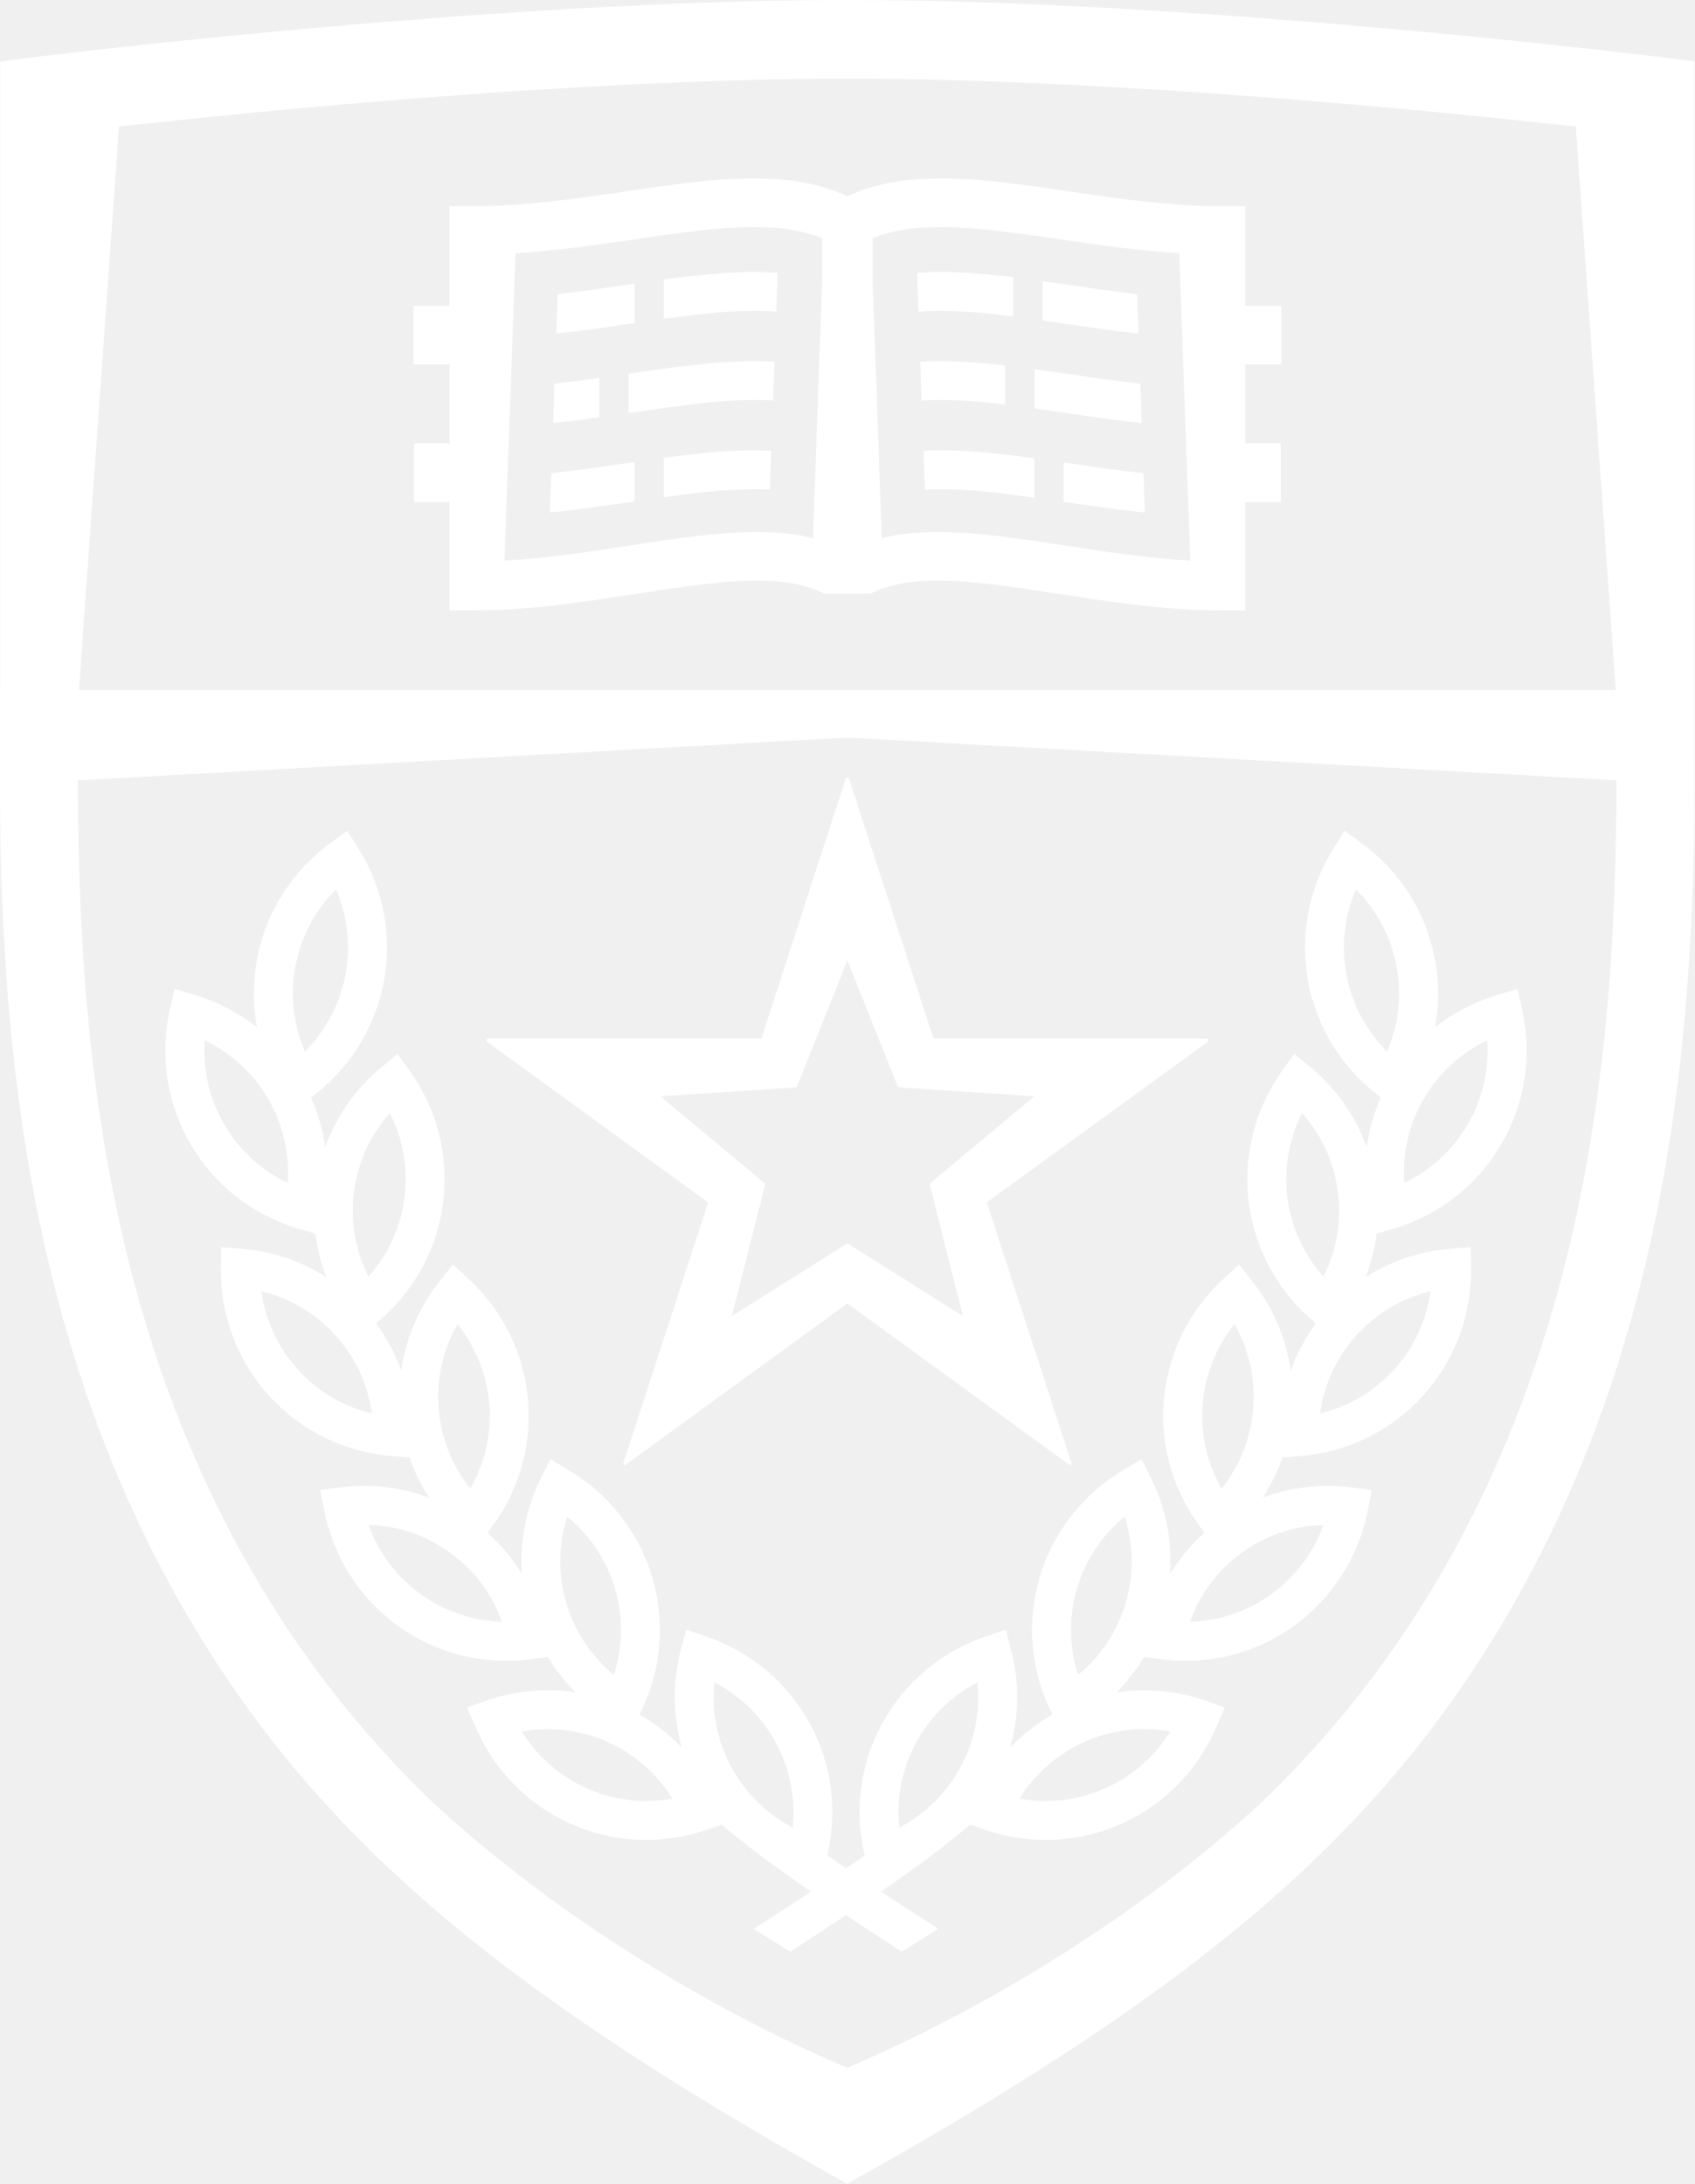
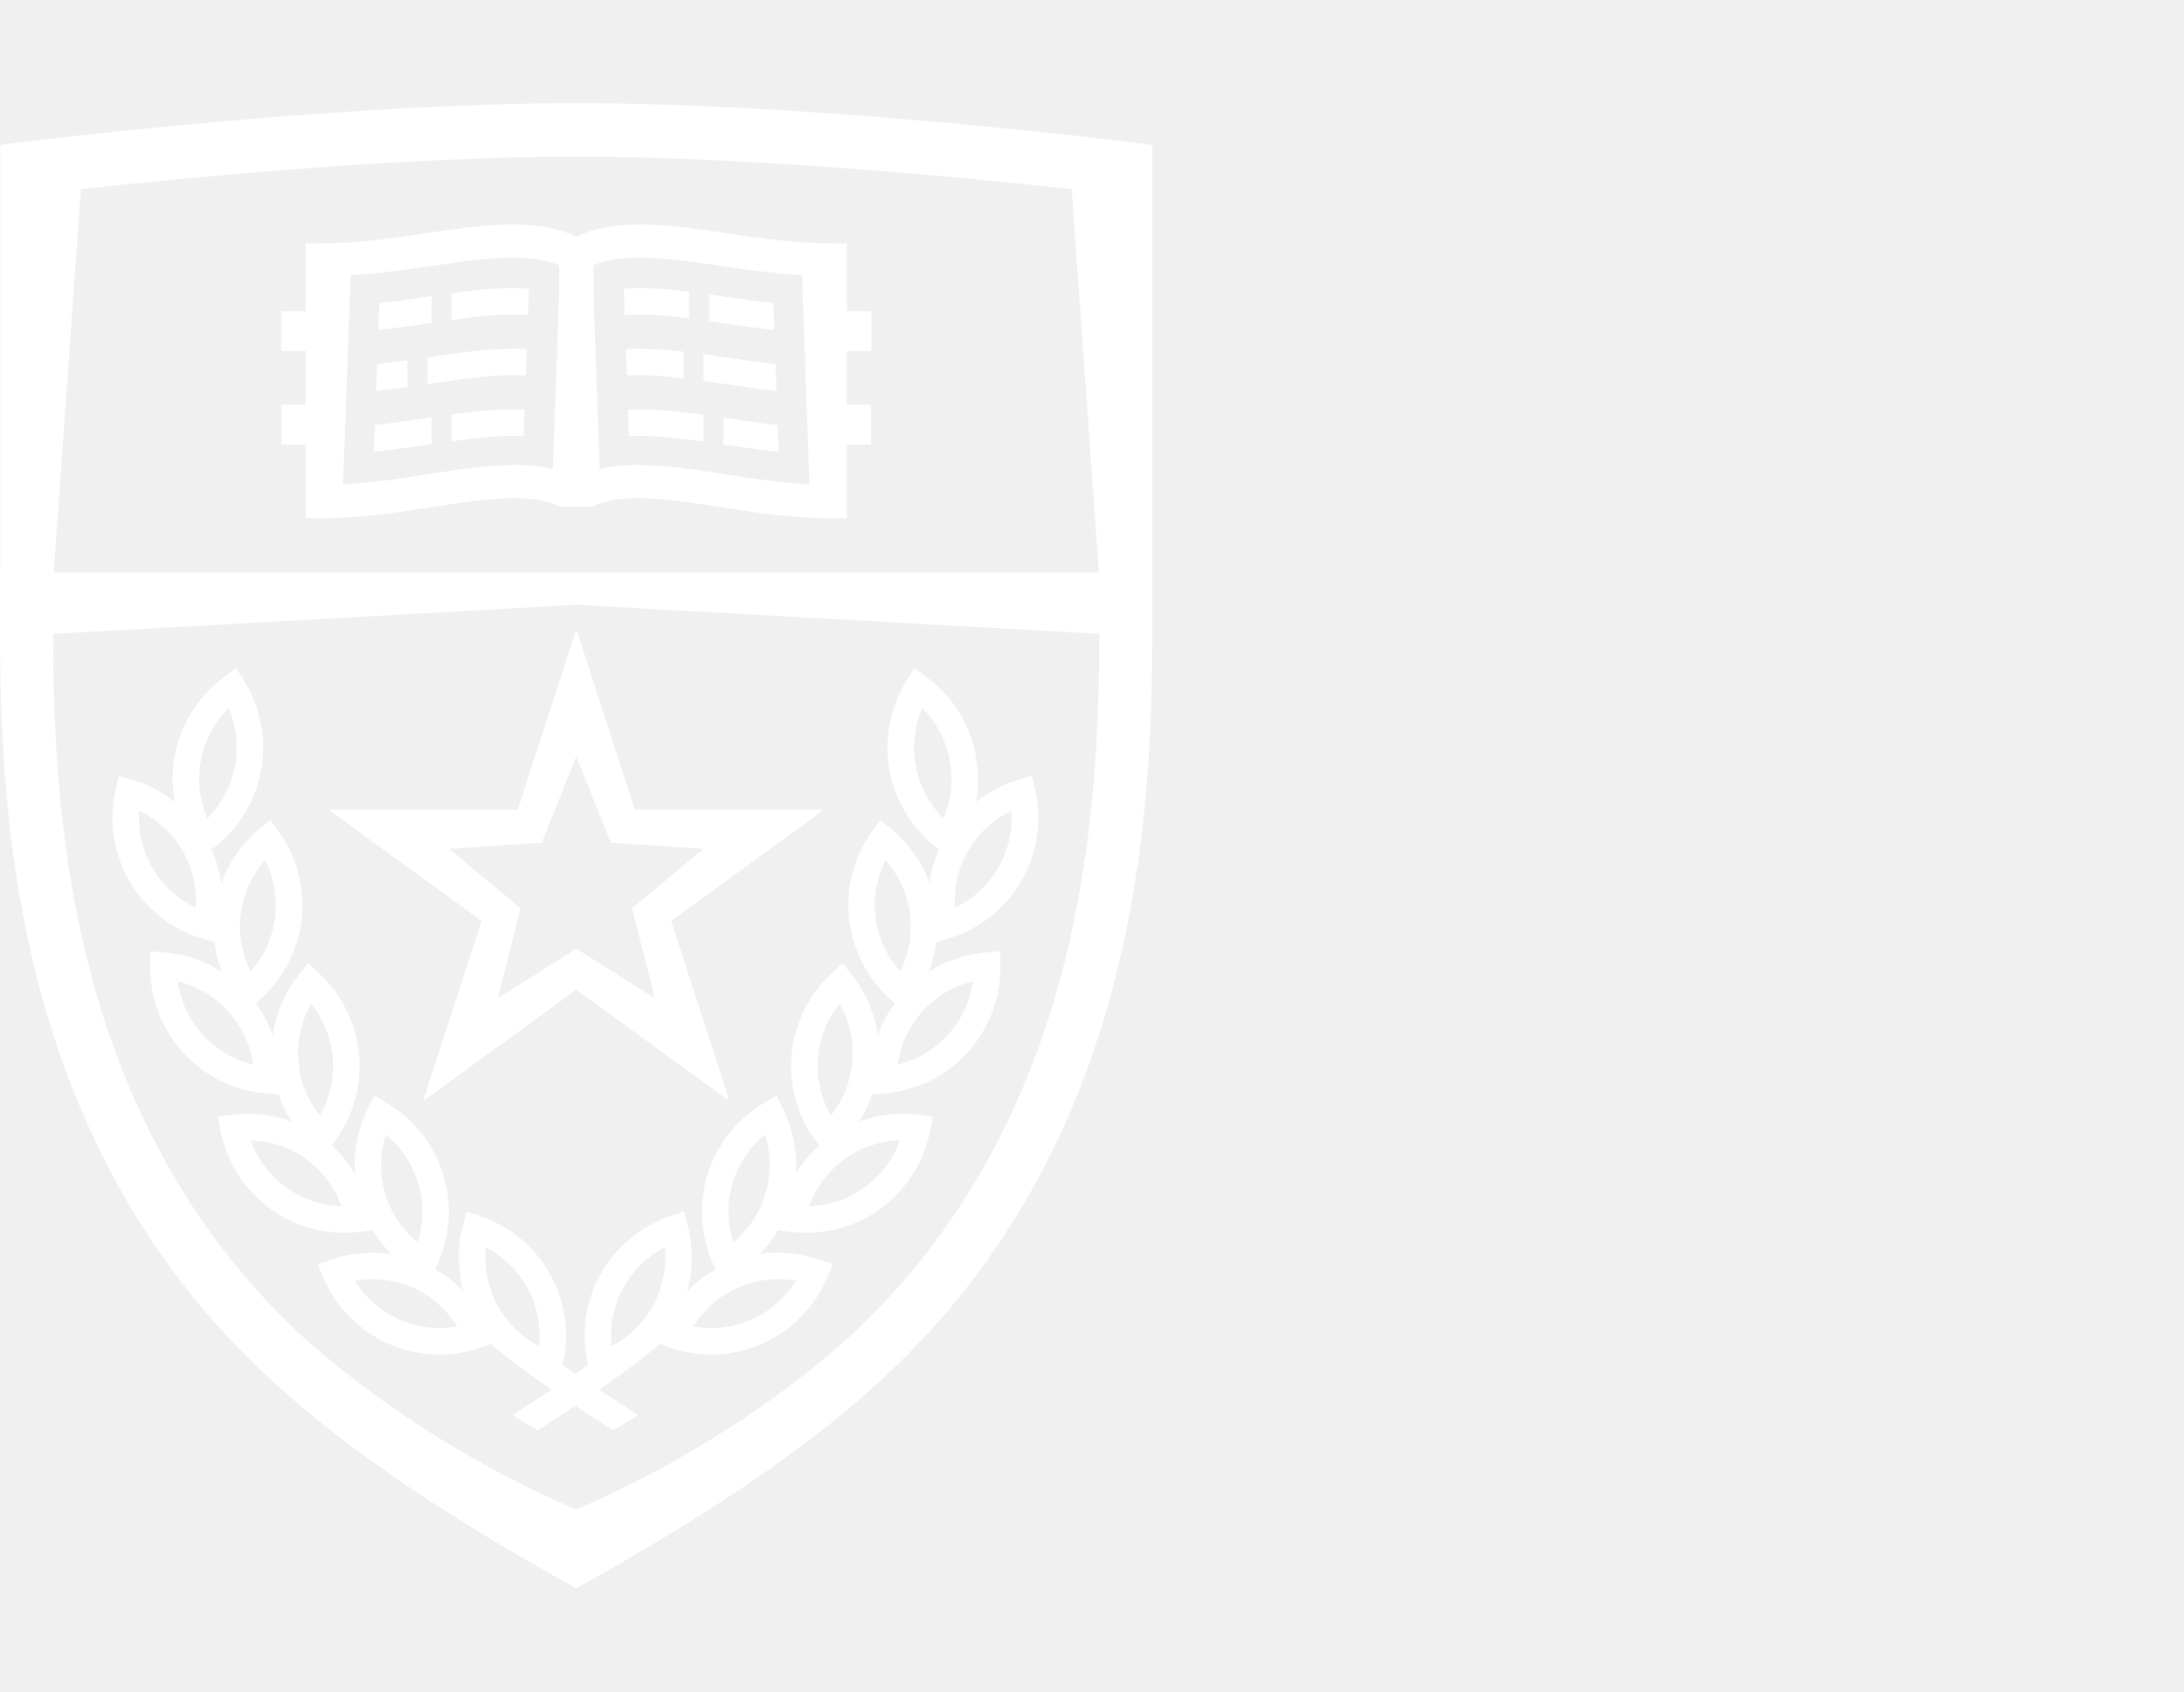
- <svg xmlns="http://www.w3.org/2000/svg" version="1.1" id="svg29" xml:space="preserve" width="55.854" height="72" viewBox="0 0 55.854 72">
+ <svg xmlns="http://www.w3.org/2000/svg" version="1.1" id="svg29" xml:space="preserve" width="105.854" height="82" viewBox="0 0 105.854 82">
  <defs id="defs33" />
-   <g id="g37" transform="matrix(1.333333,0,0,-1.333333,-72,312)">
+   <g id="g37" transform="matrix(1.333333,0,0,-1.333333,-72,317)">
    <g id="g39" transform="scale(0.1)">
      <path d="m 749.258,2159.63 h 0.461 v 0.16 h -0.461 v -0.16 0" style="fill:#ffffff;fill-opacity:1;fill-rule:nonzero;stroke:none" id="path41" />
      <path d="m 856.758,2249.9 v 14.46 h -8.906 v 24.67 h -6.036 c -12.746,0 -25.421,1.87 -37.695,3.67 -11.191,1.64 -21.777,3.2 -31.543,3.2 -9.187,0 -16.777,-1.45 -23.086,-4.42 -6.308,2.97 -13.906,4.42 -23.086,4.42 -9.765,0 -20.351,-1.56 -31.551,-3.2 -12.265,-1.8 -24.953,-3.67 -37.707,-3.67 h -6.015 v -24.67 h -8.914 v -14.46 h 8.914 v -19.57 h -8.809 v -14.45 h 8.809 v -26.8 h 6.015 c 13.633,0 26.993,2.07 39.922,4.06 10.918,1.68 21.231,3.29 30.039,3.29 7.11,0 12.442,-1.04 16.575,-3.19 v -0.01 h 11.609 v 0.01 c 4.133,2.15 9.473,3.19 16.562,3.19 8.829,0 19.141,-1.61 30.059,-3.29 12.922,-1.99 26.301,-4.06 39.902,-4.06 h 6.036 v 26.8 h 8.808 v 14.45 h -8.808 v 19.57 z m -161.524,-44.85 c -10.007,-1.55 -20.293,-3.11 -30.527,-3.67 l 2.734,76 c 9.981,0.64 19.7,2.01 29.161,3.4 10.753,1.58 20.918,3.07 29.804,3.07 6.914,0 12.364,-0.88 16.848,-2.76 v -10.54 l -2.277,-63.59 c -4.082,0.99 -8.633,1.5 -13.868,1.5 -9.726,0 -20.488,-1.66 -31.875,-3.41 z m 108.516,0 c -11.387,1.75 -22.148,3.41 -31.895,3.41 -5.214,0 -9.777,-0.51 -13.859,-1.5 l -2.273,63.59 v 10.54 c 4.492,1.88 9.941,2.76 16.855,2.76 8.887,0 19.043,-1.49 29.793,-3.07 9.465,-1.39 19.192,-2.76 29.172,-3.4 l 2.715,-76 c -10.235,0.56 -20.508,2.12 -30.508,3.67 v 0" style="fill:#ffffff;fill-opacity:1;fill-rule:nonzero;stroke:none" id="path43" />
      <path d="m 696.875,2269.86 c -0.598,-0.09 -1.184,-0.17 -1.777,-0.26 -5.664,-0.83 -11.414,-1.67 -17.227,-2.33 l -0.332,-9.75 c 6.426,0.7 12.734,1.63 18.953,2.55 0.129,0.03 0.254,0.04 0.383,0.07 v 9.72 0" style="fill:#ffffff;fill-opacity:1;fill-rule:nonzero;stroke:none" id="path45" />
      <path d="m 704.102,2270.89 v -9.73 c 10.253,1.43 19.648,2.45 27.812,1.78 l 0.332,9.6 c -8.691,0.65 -18.223,-0.31 -28.144,-1.65 v 0" style="fill:#ffffff;fill-opacity:1;fill-rule:nonzero;stroke:none" id="path47" />
      <path d="m 696.875,2225.77 c -0.598,-0.09 -1.184,-0.17 -1.777,-0.26 -6.18,-0.91 -12.461,-1.83 -18.809,-2.52 l -0.351,-9.73 c 6.972,0.74 13.828,1.73 20.554,2.72 0.129,0.02 0.254,0.04 0.383,0.06 v 9.73 0" style="fill:#ffffff;fill-opacity:1;fill-rule:nonzero;stroke:none" id="path49" />
      <path d="m 704.102,2226.8 v -9.73 c 9.589,1.33 18.457,2.32 26.23,1.89 l 0.332,9.59 c -8.262,0.43 -17.234,-0.48 -26.562,-1.75 v 0" style="fill:#ffffff;fill-opacity:1;fill-rule:nonzero;stroke:none" id="path51" />
      <path d="m 695.383,2247.6 v -9.75 c 0.371,0.06 0.738,0.12 1.109,0.18 12.883,1.87 24.66,3.61 34.621,2.95 l 0.34,9.57 c -11.023,0.68 -23.328,-1.08 -36.07,-2.95 v 0" style="fill:#ffffff;fill-opacity:1;fill-rule:nonzero;stroke:none" id="path53" />
      <path d="m 688.152,2246.56 c -3.66,-0.52 -7.351,-1.01 -11.074,-1.44 l -0.348,-9.73 c 3.856,0.41 7.665,0.92 11.422,1.44 v 9.73 0" style="fill:#ffffff;fill-opacity:1;fill-rule:nonzero;stroke:none" id="path55" />
      <path d="m 790.488,2271.46 c -8.34,1.02 -16.367,1.64 -23.758,1.08 l 0.34,-9.6 c 6.973,0.57 14.864,-0.1 23.418,-1.19 v 9.71 0" style="fill:#ffffff;fill-opacity:1;fill-rule:nonzero;stroke:none" id="path57" />
      <path d="m 821.105,2267.27 c -5.812,0.66 -11.562,1.5 -17.226,2.33 -2.07,0.3 -4.133,0.61 -6.164,0.89 v -9.73 c 1.562,-0.22 3.164,-0.45 4.765,-0.69 6.219,-0.92 12.54,-1.85 18.973,-2.55 l -0.348,9.75 v 0" style="fill:#ffffff;fill-opacity:1;fill-rule:nonzero;stroke:none" id="path59" />
      <path d="m 788.496,2249.65 c -7.324,0.83 -14.394,1.31 -20.976,0.9 l 0.339,-9.57 c 6.235,0.41 13.157,-0.1 20.637,-1.02 v 9.69 0" style="fill:#ffffff;fill-opacity:1;fill-rule:nonzero;stroke:none" id="path61" />
      <path d="m 821.895,2245.12 c -6.075,0.68 -12.098,1.56 -18.016,2.44 -2.746,0.39 -5.461,0.79 -8.156,1.17 V 2239 c 2.215,-0.31 4.472,-0.64 6.757,-0.97 6.473,-0.96 13.067,-1.92 19.766,-2.64 l -0.351,9.73 v 0" style="fill:#ffffff;fill-opacity:1;fill-rule:nonzero;stroke:none" id="path63" />
      <path d="m 802.949,2215.91 c 6.571,-0.97 13.274,-1.93 20.086,-2.65 l -0.34,9.73 c -6.355,0.69 -12.636,1.61 -18.816,2.52 -0.305,0.05 -0.617,0.09 -0.93,0.13 v -9.73 0" style="fill:#ffffff;fill-opacity:1;fill-rule:nonzero;stroke:none" id="path65" />
      <path d="m 795.723,2226.68 c -9.629,1.33 -18.899,2.3 -27.422,1.87 l 0.351,-9.59 c 8.008,0.43 17.149,-0.61 27.071,-2.02 v 9.74 0" style="fill:#ffffff;fill-opacity:1;fill-rule:nonzero;stroke:none" id="path67" />
      <path d="m 660.605,2082.3 v -0.01 l 54.454,-39.59 -20.977,-64.52 c 0.02,-0.11 0.078,-0.24 0.176,-0.32 0.097,-0.08 0.215,-0.08 0.332,-0.08 l 54.902,39.93 54.883,-39.9 c 0.117,-0.03 0.242,0 0.332,0.05 0.176,0.15 0.215,0.38 0.117,0.59 l -20.879,64.26 54.434,39.56 v 0.03 c 0.254,0.09 0.41,0.34 0.332,0.6 -0.078,0.24 -0.352,0.36 -0.625,0.28 v 0.02 h -67.305 l -20.801,64.03 h -0.031 c 0,0.27 -0.203,0.5 -0.457,0.5 -0.254,0 -0.461,-0.23 -0.461,-0.5 h -0.027 l -20.781,-64.03 h -67.325 l -0.019,-0.04 c -0.254,0.09 -0.527,-0.03 -0.606,-0.28 -0.078,-0.24 0.059,-0.5 0.332,-0.58 z m 76.348,-11.13 12.539,31.35 12.539,-31.35 33.699,-2.24 -25.945,-21.63 8.281,-32.72 -28.574,18.01 -28.574,-18.01 8.301,32.72 -25.957,21.63 33.691,2.24 v 0" style="fill:#ffffff;fill-opacity:1;fill-rule:nonzero;stroke:none" id="path69" />
      <path d="m 884.668,2036.26 c 11.23,3.38 20.645,10.77 26.504,20.85 5.859,10.06 7.676,21.91 5.098,33.35 l -1.133,5.03 -4.942,-1.47 c -5.683,-1.7 -10.918,-4.44 -15.449,-8.04 1.055,5.59 1.047,11.38 -0.058,17.07 -2.208,11.48 -8.633,21.6 -18.094,28.49 l -4.172,3.05 -2.742,-4.38 c -6.211,-9.88 -8.43,-21.67 -6.25,-33.17 2.195,-11.4 8.582,-21.45 17.957,-28.37 -1.739,-3.92 -2.918,-8.04 -3.496,-12.26 -2.786,7.61 -7.532,14.45 -13.926,19.72 l -3.985,3.3 -3.007,-4.2 c -6.778,-9.49 -9.707,-21.13 -8.223,-32.73 1.523,-11.55 7.324,-22.06 16.367,-29.53 l 0.215,-0.15 c -2.656,-3.6 -4.746,-7.54 -6.25,-11.71 -1.133,8.03 -4.375,15.69 -9.551,22.18 l -3.203,4.05 -3.808,-3.5 c -8.614,-7.89 -13.868,-18.65 -14.805,-30.33 -0.918,-11.62 2.617,-23.06 9.902,-32.24 l 0.188,-0.23 c -3.352,-2.95 -6.203,-6.39 -8.535,-10.16 0.543,8.12 -1.028,16.29 -4.75,23.71 l -2.313,4.61 -4.441,-2.65 c -10.063,-5.94 -17.434,-15.4 -20.754,-26.61 -3.282,-11.21 -2.207,-23.12 3.027,-33.61 l 0.137,-0.26 c -3.887,-2.2 -7.383,-4.96 -10.449,-8.18 2.207,7.83 2.343,16.15 0.234,24.16 l -1.309,5 -4.882,-1.64 c -11.067,-3.75 -20.223,-11.48 -25.809,-21.78 -5.344,-9.93 -6.801,-21.42 -4.191,-32.39 -1.473,-1.01 -3.016,-2.07 -4.629,-3.16 -1.602,1.09 -3.157,2.15 -4.629,3.16 2.605,10.97 1.164,22.46 -4.199,32.41 -5.567,10.28 -14.727,18.01 -25.801,21.76 l -4.883,1.64 -1.309,-5 c -2.109,-8.01 -1.972,-16.33 0.235,-24.16 -3.059,3.22 -6.551,5.98 -10.442,8.18 l 0.129,0.26 c 5.242,10.49 6.321,22.4 3.035,33.61 -3.328,11.21 -10.703,20.67 -20.757,26.61 l -4.434,2.65 -2.316,-4.61 c -3.731,-7.42 -5.293,-15.59 -4.747,-23.71 -2.343,3.79 -5.195,7.21 -8.535,10.16 l 0.176,0.23 c 7.305,9.18 10.82,20.62 9.902,32.27 -0.937,11.65 -6.191,22.41 -14.804,30.3 l -3.809,3.5 -3.203,-4.05 c -5.176,-6.49 -8.406,-14.15 -9.551,-22.18 -1.496,4.17 -3.586,8.11 -6.238,11.71 l 0.215,0.15 c 9.031,7.47 14.844,17.98 16.355,29.53 1.492,11.6 -1.426,23.24 -8.222,32.73 l -3.008,4.2 -3.977,-3.3 c -6.402,-5.27 -11.148,-12.11 -13.926,-19.74 -0.574,4.24 -1.746,8.36 -3.503,12.28 9.382,6.92 15.761,16.97 17.96,28.38 2.176,11.5 -0.042,23.28 -6.25,33.16 l -2.746,4.38 -4.171,-3.05 c -9.461,-6.89 -15.887,-17.01 -18.094,-28.47 -1.094,-5.71 -1.114,-11.49 -0.059,-17.09 -4.531,3.6 -9.765,6.34 -15.437,8.04 l -4.946,1.47 -1.132,-5.03 c -2.579,-11.44 -0.77,-23.29 5.089,-33.35 5.86,-10.08 15.274,-17.47 26.504,-20.85 l 4.356,-1.3 c 0.449,-3.66 1.367,-7.26 2.683,-10.74 -6.218,3.98 -13.328,6.41 -20.828,7.01 l -5.136,0.42 -0.079,-5.17 c -0.156,-11.71 4.063,-22.92 11.875,-31.55 7.813,-8.65 18.555,-13.95 30.235,-14.92 l 4.531,-0.38 c 1.191,-3.5 2.832,-6.84 4.844,-9.93 -5.078,1.9 -10.449,2.9 -15.977,2.9 -1.953,0 -3.918,-0.13 -5.847,-0.35 l -5.122,-0.67 0.997,-5.04 c 2.277,-11.52 8.71,-21.62 18.148,-28.47 7.84,-5.71 17.156,-8.71 26.902,-8.71 1.914,0 3.848,0.11 5.743,0.35 l 4.511,0.58 c 1.914,-3.18 4.192,-6.09 6.817,-8.73 -7.317,1.1 -14.825,0.45 -21.895,-2.01 l -4.883,-1.7 2.032,-4.74 c 4.589,-10.77 12.988,-19.34 23.613,-24.08 5.91,-2.64 12.16,-3.96 18.594,-3.96 5.136,0 10.214,0.86 15.097,2.54 l 3.594,1.25 c 5.996,-5.1 12.773,-10.18 22.09,-16.57 -4.258,-2.79 -8.945,-5.85 -14.199,-9.21 l 9.05,-5.63 c 5.121,3.3 9.653,6.27 13.782,9.02 4.129,-2.75 8.664,-5.72 13.781,-9.02 l 9.051,5.63 c -5.243,3.36 -9.942,6.42 -14.18,9.21 9.297,6.39 16.074,11.47 22.07,16.57 l 3.614,-1.25 c 4.882,-1.68 9.941,-2.54 15.078,-2.54 v 0 c 6.445,0 12.695,1.32 18.593,3.95 10.645,4.75 19.024,13.32 23.614,24.09 l 2.031,4.74 -4.883,1.7 c -7.07,2.46 -14.582,3.11 -21.887,1.99 2.622,2.64 4.907,5.57 6.809,8.75 l 4.512,-0.58 c 1.902,-0.24 3.828,-0.35 5.742,-0.35 0.019,0 0.019,0 0.019,0 9.727,0 19.043,3 26.895,8.71 9.426,6.85 15.867,16.95 18.137,28.47 l 0.996,5.04 -5.117,0.67 c -1.938,0.22 -3.911,0.35 -5.852,0.35 -5.519,0 -10.898,-1 -15.976,-2.9 2.011,3.09 3.652,6.43 4.863,9.93 l 4.512,0.38 c 11.691,0.97 22.421,6.27 30.222,14.92 7.824,8.63 12.043,19.84 11.887,31.55 l -0.078,5.17 -5.137,-0.42 c -7.488,-0.6 -14.609,-3.03 -20.828,-7.01 1.324,3.48 2.234,7.08 2.691,10.74 z m -257.148,9.13 c 0.957,7.27 4.05,13.99 8.867,19.41 3.261,-6.48 4.531,-13.78 3.593,-21.05 -0.957,-7.26 -4.05,-13.99 -8.875,-19.4 -3.285,6.47 -4.542,13.78 -3.585,21.04 z m -14.461,55.86 c 1.382,7.21 4.89,13.73 10.007,18.85 2.872,-6.66 3.692,-14.03 2.325,-21.23 -1.387,-7.2 -4.883,-13.73 -10.02,-18.87 -2.891,6.68 -3.711,14.04 -2.312,21.25 z m -1.926,-53.75 c -6.543,3.13 -12.012,8.13 -15.684,14.45 -3.691,6.33 -5.351,13.56 -4.844,20.82 6.524,-3.12 11.993,-8.1 15.704,-14.45 3.671,-6.33 5.332,-13.55 4.824,-20.82 z m 2.5,-46.12 c -4.903,5.42 -8.028,12.17 -9.024,19.36 7.024,-1.67 13.399,-5.45 18.329,-10.9 4.914,-5.4 8.031,-12.13 9.027,-19.34 -7.055,1.7 -13.43,5.46 -18.332,10.88 z m 39.472,11.24 c 4.532,-5.67 7.266,-12.53 7.872,-19.85 0.566,-7.32 -1.094,-14.53 -4.688,-20.84 -4.551,5.66 -7.285,12.56 -7.851,19.88 -0.567,7.3 1.074,14.53 4.667,20.81 z m -9.16,-66.74 c -5.937,4.3 -10.371,10.23 -12.84,17.07 7.286,-0.2 14.247,-2.54 20.184,-6.86 5.938,-4.27 10.371,-10.21 12.832,-17.09 -7.305,0.24 -14.258,2.58 -20.176,6.88 z m 72.676,-21.84 c 6.426,-3.32 11.719,-8.51 15.215,-14.96 3.477,-6.47 4.883,-13.75 4.141,-20.97 -6.446,3.37 -11.739,8.56 -15.196,15 -3.496,6.48 -4.902,13.75 -4.16,20.93 z m -36.641,19.65 c -2.07,7.03 -1.953,14.45 0.262,21.32 5.586,-4.58 9.707,-10.73 11.801,-17.78 2.059,-7.05 1.941,-14.46 -0.285,-21.35 -5.613,4.61 -9.727,10.78 -11.778,17.81 z m 5.079,-45.86 c -6.692,2.97 -12.266,7.88 -16.094,14.06 7.109,1.29 14.473,0.43 21.18,-2.55 6.679,-2.99 12.25,-7.86 16.078,-14.06 -7.121,-1.3 -14.493,-0.42 -21.164,2.55 z m 81.367,11.21 c 3.515,6.49 8.808,11.68 15.234,15 0.742,-7.18 -0.664,-14.45 -4.16,-20.93 -3.445,-6.44 -8.738,-11.63 -15.195,-15 -0.742,7.22 0.664,14.5 4.121,20.93 z m 62.89,2.85 c -3.828,-6.18 -9.394,-11.09 -16.101,-14.06 -4.652,-2.08 -9.582,-3.13 -14.66,-3.13 v 0 c -2.188,0 -4.356,0.18 -6.485,0.58 3.828,6.2 9.383,11.07 16.075,14.06 6.691,2.98 14.062,3.84 21.171,2.55 z m -11.015,31.78 c -2.051,-7.01 -6.16,-13.18 -11.778,-17.79 -2.226,6.89 -2.343,14.3 -0.285,21.33 2.09,7.05 6.211,13.22 11.809,17.8 2.219,-6.87 2.324,-14.29 0.254,-21.34 z m 19.004,49.08 c 0.605,7.34 3.34,14.2 7.871,19.87 3.594,-6.28 5.234,-13.51 4.668,-20.82 -0.567,-7.31 -3.301,-14.21 -7.852,-19.87 -3.594,6.31 -5.254,13.52 -4.687,20.82 z m 17.031,-46.87 c -5.918,-4.3 -12.871,-6.64 -20.164,-6.88 2.461,6.88 6.883,12.82 12.82,17.09 5.938,4.32 12.91,6.66 20.196,6.86 -2.481,-6.84 -6.915,-12.77 -12.852,-17.07 z m 53.34,136.89 c 0.508,-7.26 -1.153,-14.49 -4.844,-20.82 -3.672,-6.32 -9.121,-11.32 -15.676,-14.45 -0.508,7.27 1.145,14.49 4.824,20.82 3.711,6.35 9.172,11.33 15.696,14.45 z m -34.785,16.08 c -1.368,7.22 -0.536,14.59 2.324,21.25 5.129,-5.12 8.625,-11.66 10,-18.87 1.406,-7.19 0.586,-14.55 -2.305,-21.23 -5.137,5.14 -8.633,11.67 -10.019,18.85 z m -14.59,-55.12 c -0.938,7.29 0.332,14.59 3.594,21.07 4.824,-5.42 7.91,-12.14 8.867,-19.43 0.968,-7.24 -0.301,-14.55 -3.574,-21.02 -4.825,5.41 -7.93,12.14 -8.887,19.38 z m 26.347,-42.35 c -4.902,-5.42 -11.281,-9.18 -18.32,-10.88 0.996,7.21 4.102,13.94 9.004,19.34 4.949,5.45 11.328,9.23 18.34,10.9 -0.996,-7.19 -4.102,-13.94 -9.024,-19.36 v 0" style="fill:#ffffff;fill-opacity:1;fill-rule:nonzero;stroke:none" id="path71" />
      <path d="m 958.906,2324.81 -8.437,1.07 c -1.121,0.14 -113.438,14.11 -200.918,14.12 -0.02,0 -0.039,0 -0.059,0 -0.019,0 -0.051,0 -0.066,0 -87.473,-0.01 -199.778,-13.98 -200.91,-14.12 l -8.438,-1.07 v -155.4 H 540 v -21.68 c 0,-65.46 6.484,-150.09 57.07,-224.16 10.43,-15.25 22.278,-29.32 36.465,-43.01 l -0.012,-0.02 c 0.098,-0.08 0.188,-0.16 0.286,-0.24 27.441,-26.4 63.711,-51.32 115.586,-80.22 V 1800 c 0.019,0.04 0.031,0.04 0.046,0.04 0.024,0 0.032,0 0.051,-0.04 v 0.08 c 51.875,28.9 88.145,53.82 115.586,80.22 0.098,0.08 0.188,0.16 0.274,0.24 v 0.02 c 14.191,13.69 26.035,27.76 36.464,43.01 50.586,74.07 57.071,158.7 57.071,224.16 v 3.08 l 0.019,0.01 z m -389.492,-16.1 c 35.352,3.92 114.832,11.84 180.078,11.84 65.235,0 144.707,-7.92 180.071,-11.84 l 9.89,-139.3 H 749.492 559.52 Z m 316.492,-374.26 c -9.812,-14.35 -21.043,-27.67 -34.578,-40.63 -41.777,-38.37 -88.672,-59.56 -101.887,-65.07 -13.211,5.51 -60.105,26.7 -101.882,65.07 -13.536,12.96 -24.766,26.28 -34.579,40.63 -47.445,69.47 -53.664,150.02 -53.703,212.61 l 0.047,0.01 190.168,10.57 190.125,-10.56 c -0.047,-62.6 -6.265,-143.16 -53.711,-212.63 v 0" style="fill:#ffffff;fill-opacity:1;fill-rule:nonzero;stroke:none" id="path73" />
    </g>
  </g>
</svg>
